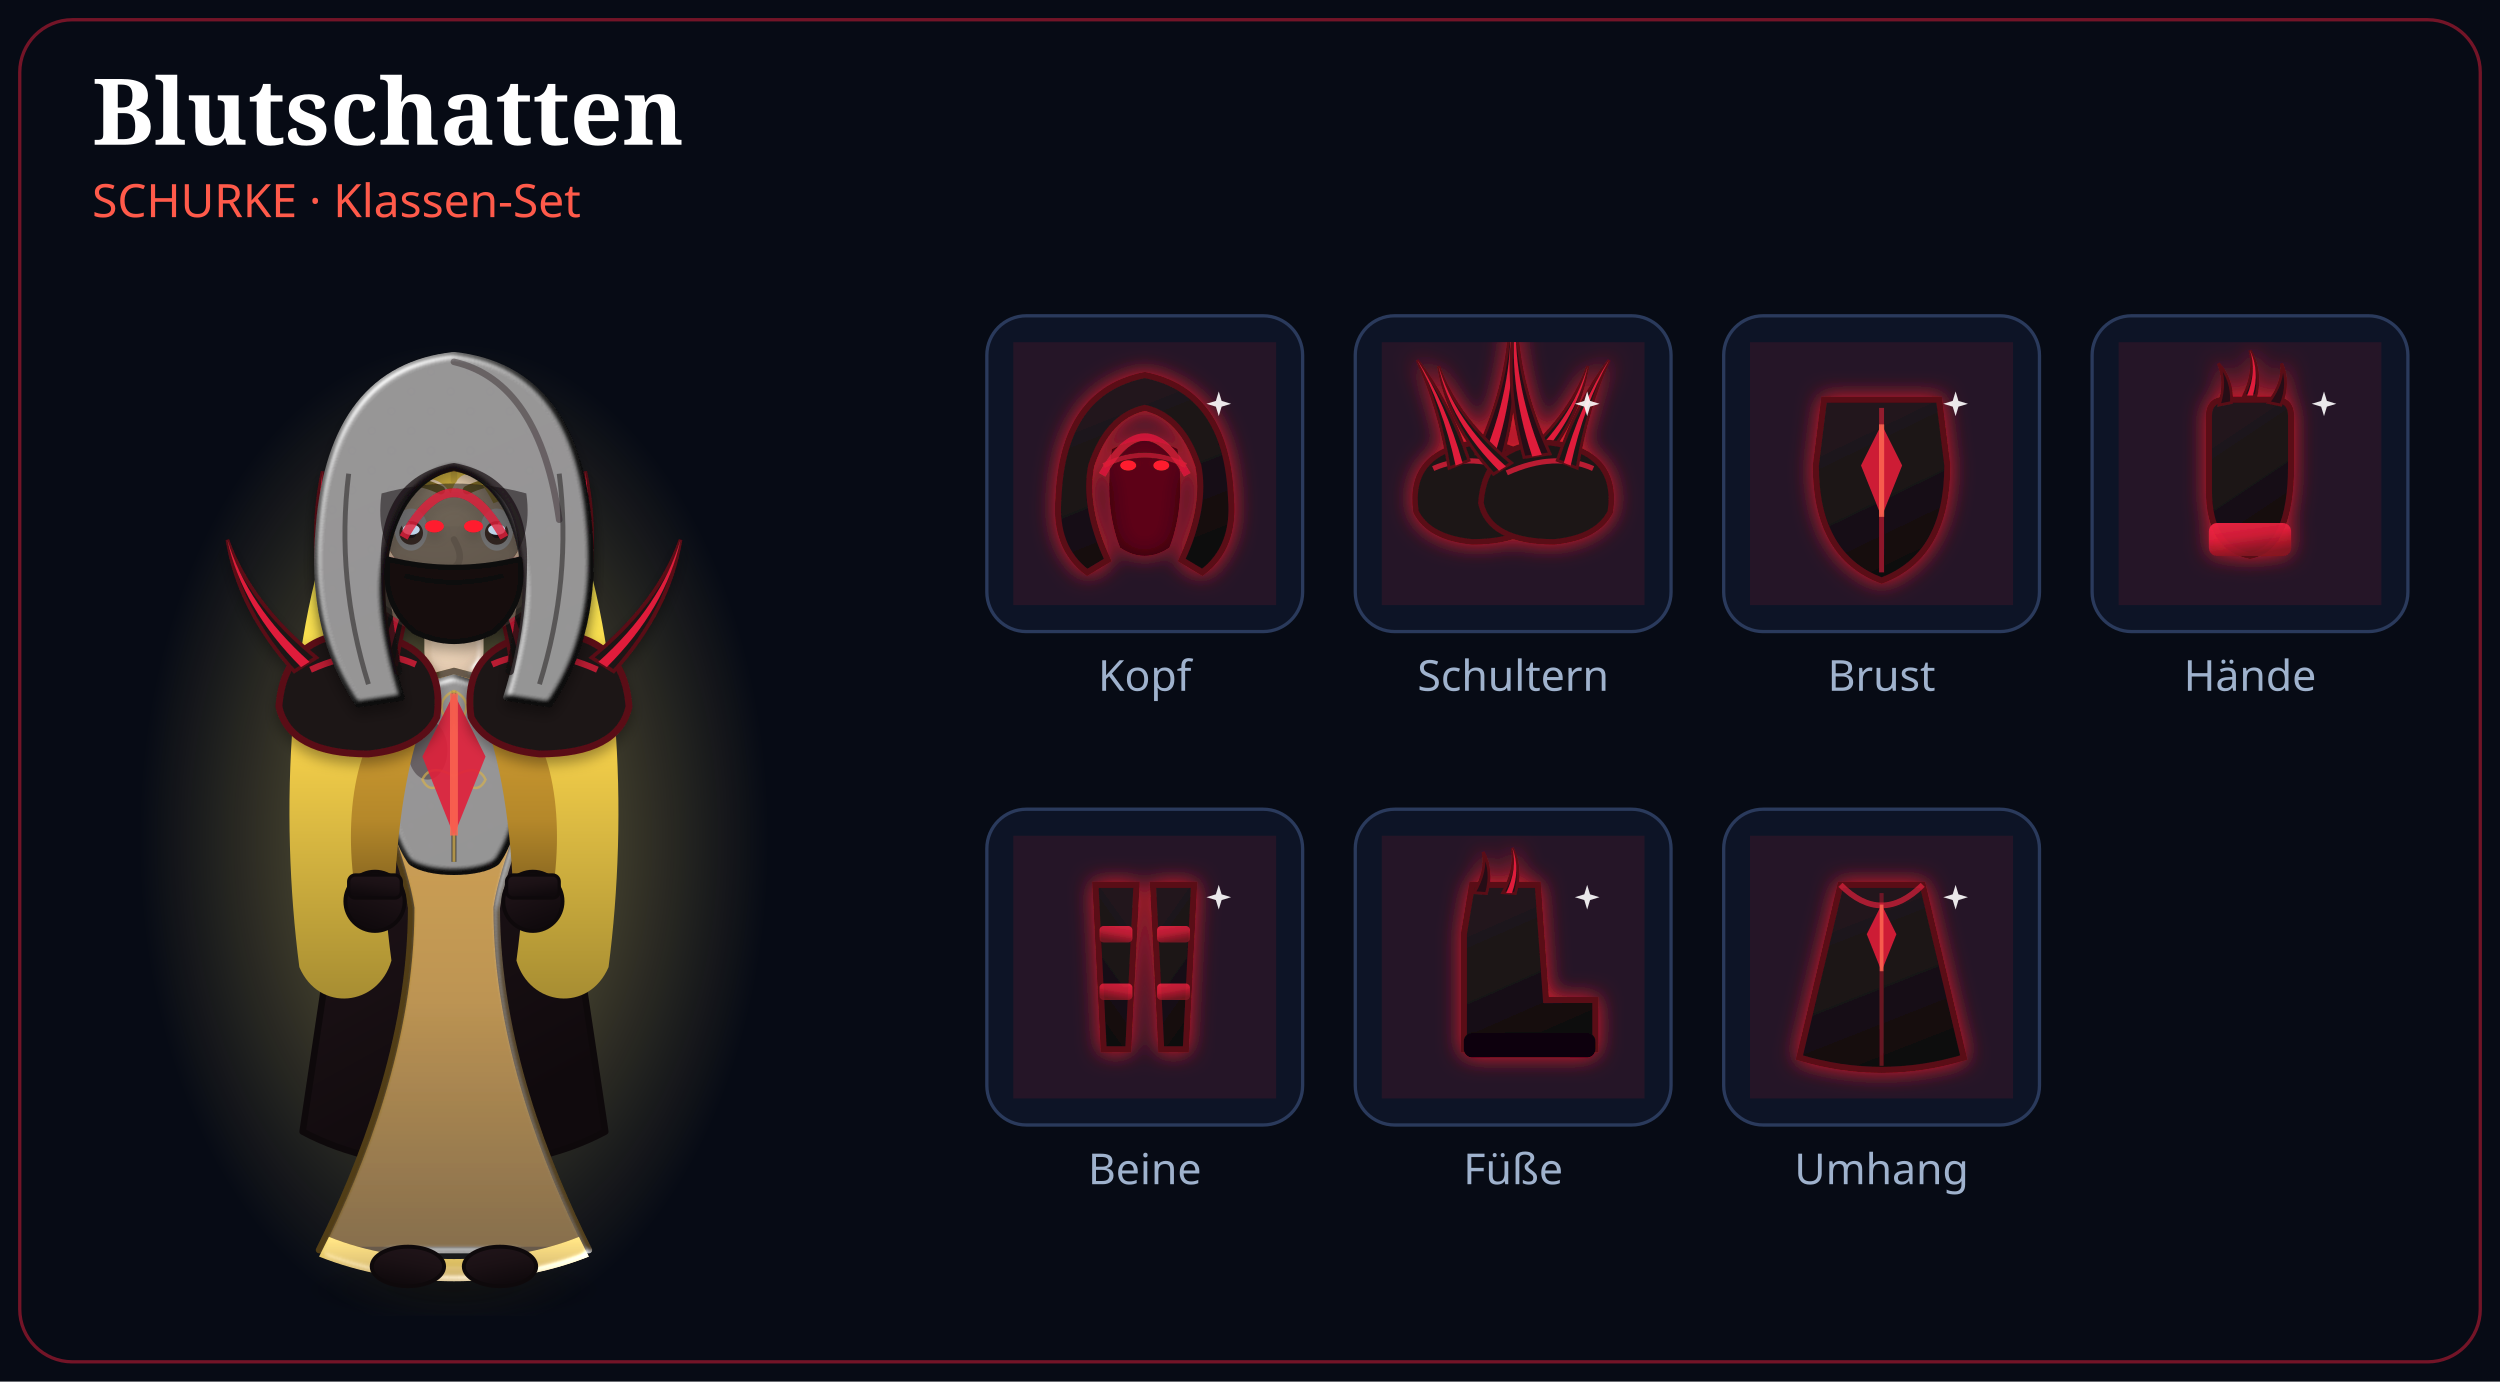
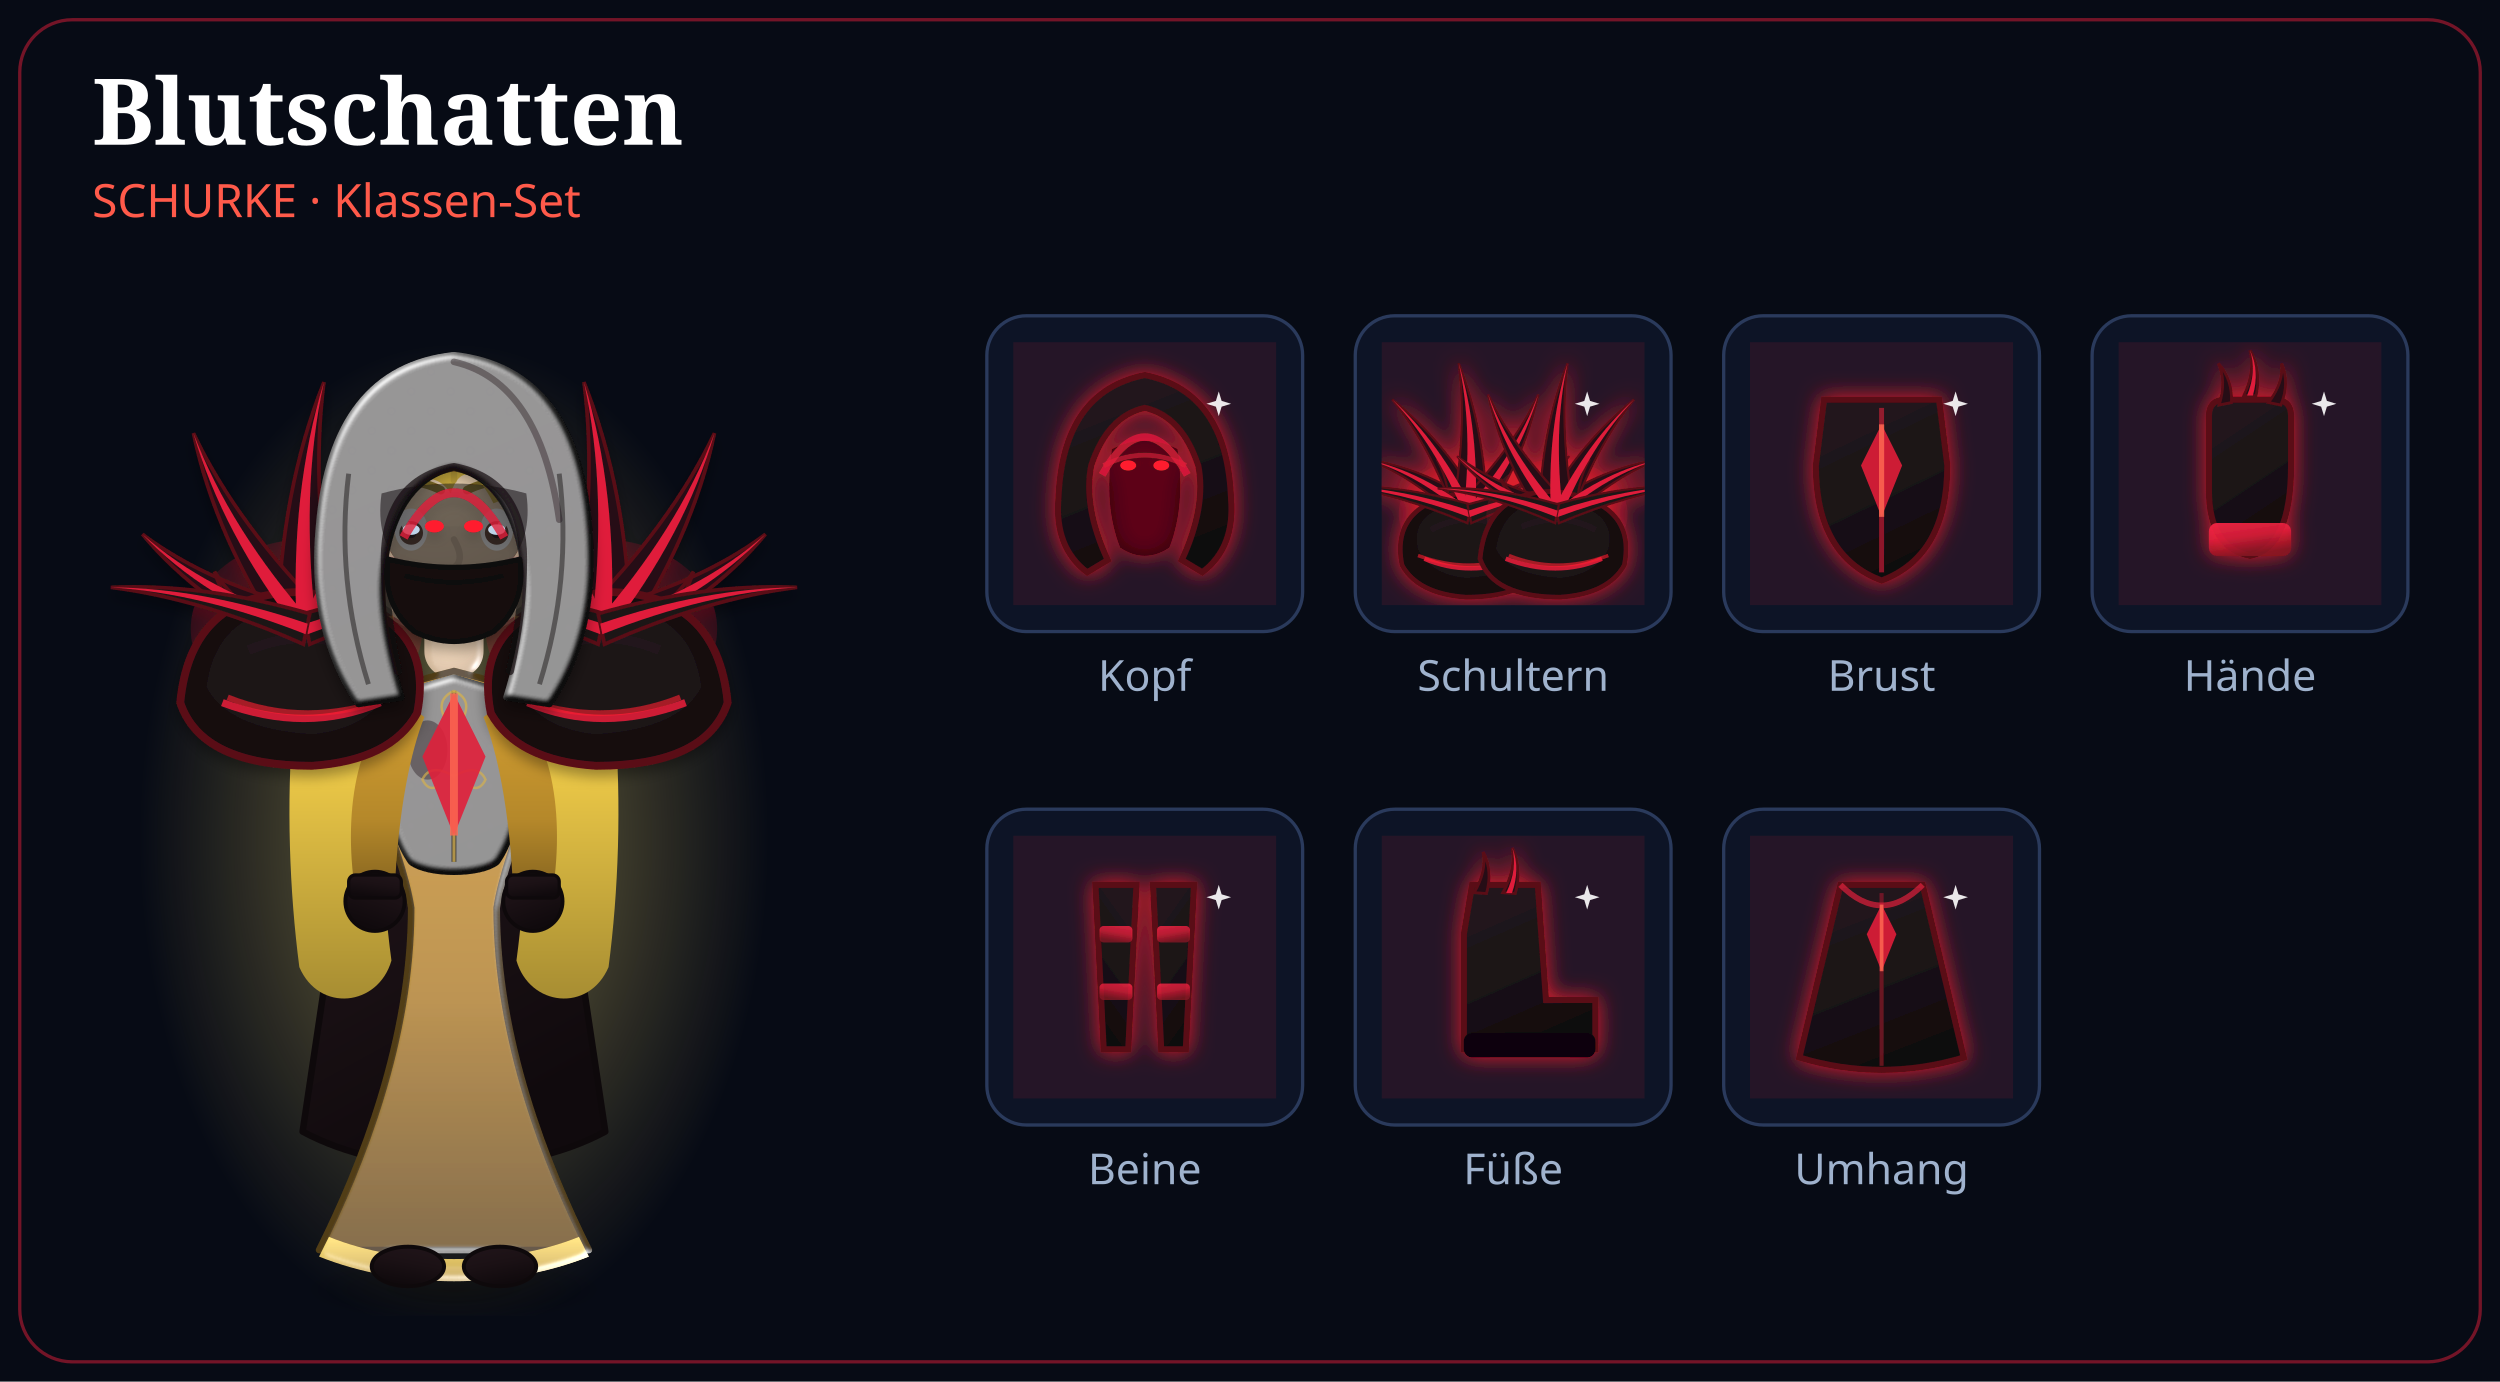
<svg xmlns="http://www.w3.org/2000/svg" width="760" height="420" viewBox="0 0 760 420">
  <rect width="760" height="420" fill="#070b15" />
  <rect x="6" y="6" width="748" height="408" rx="16" fill="none" stroke="#e01f3a" stroke-opacity="0.5" />
  <text x="28" y="44" fill="#fff" font-family="Cinzel,serif" font-weight="900" font-size="28">Blutschatten</text>
  <text x="28" y="66" fill="#ff5a4a" font-family="Quicksand,sans-serif" font-size="14">SCHURKE · Klassen-Set</text>
  <svg x="28" y="80" width="220" height="320" viewBox="0 0 200 320" preserveAspectRatio="xMidYMid meet">
    <defs>
      <radialGradient id="sk_1" cx="42%" cy="34%" r="78%">
        <stop offset="0" stop-color="#ffe4c1" />
        <stop offset="1" stop-color="#c7ad93" />
      </radialGradient>
      <linearGradient id="ha_1" x1="0" y1="0" x2="0" y2="1">
        <stop offset="0" stop-color="#fff557" />
        <stop offset="0.5" stop-color="#f5d04a" />
        <stop offset="1" stop-color="#a78d32" />
      </linearGradient>
      <linearGradient id="bd_1" x1="0" y1="0" x2="0" y2="1">
        <stop offset="0" stop-color="#7e4a22" />
        <stop offset="0.55" stop-color="#6b3f1d" />
        <stop offset="1" stop-color="#492b14" />
      </linearGradient>
      <linearGradient id="ou_1" x1="0" y1="0" x2="0" y2="1">
        <stop offset="0" stop-color="#d29e31" />
        <stop offset="0.55" stop-color="#b5882a" />
        <stop offset="1" stop-color="#775a1c" />
      </linearGradient>
      <linearGradient id="tr_1" x1="0" y1="0" x2="0" y2="1">
        <stop offset="0" stop-color="#ffe276" />
        <stop offset="1" stop-color="#c2a456" />
      </linearGradient>
      <radialGradient id="au_1" cx="50%" cy="50%" r="50%">
        <stop offset="0" stop-color="#fff680" stop-opacity="0.45" />
        <stop offset="1" stop-color="#f2cd6b" stop-opacity="0" />
      </radialGradient>
      <radialGradient id="gs_1" cx="50%" cy="50%" r="50%">
        <stop offset="0" stop-color="#000" stop-opacity="0.34" />
        <stop offset="0.7" stop-color="#000" stop-opacity="0.14" />
        <stop offset="1" stop-color="#000" stop-opacity="0" />
      </radialGradient>
    </defs>
    <defs>
      <linearGradient id="mg0_1" x1="0" y1="0" x2="0.35" y2="1">
        <stop offset="0" stop-color="#21151a" />
        <stop offset="0.5" stop-color="#1b1115" />
        <stop offset="1" stop-color="#100a0d" />
      </linearGradient>
      <filter id="mf0_1" x="-20%" y="-20%" width="140%" height="140%">
        <feGaussianBlur in="SourceAlpha" stdDeviation="1.1" result="b" />
        <feSpecularLighting in="b" surfaceScale="3" specularConstant="0.85" specularExponent="22" lighting-color="#ffffff" result="s">
          <feDistantLight azimuth="235" elevation="55" />
        </feSpecularLighting>
        <feComposite in="s" in2="SourceAlpha" operator="in" result="sc" />
        <feComposite in="SourceGraphic" in2="sc" operator="arithmetic" k1="0" k2="1" k3="1" k4="0" />
      </filter>
      <pattern id="mp0_1" patternUnits="userSpaceOnUse" width="12" height="12">
        <circle cx="3" cy="3" r="1.1" fill="#22151a" opacity="0.45" />
        <circle cx="3" cy="3" r="1.1" fill="none" stroke="#0f090c" stroke-width="0.5" opacity="0.5" />
        <circle cx="9" cy="9" r="1.1" fill="#22151a" opacity="0.45" />
        <circle cx="9" cy="9" r="1.1" fill="none" stroke="#0f090c" stroke-width="0.5" opacity="0.5" />
      </pattern>
      <filter id="mf1_1" x="-30%" y="-30%" width="160%" height="160%">
        <feDropShadow dx="0" dy="2.2" stdDeviation="2" flood-color="#000000" flood-opacity="0.34" />
      </filter>
      <filter id="mf2_1" x="-25%" y="-25%" width="150%" height="150%">
        <feGaussianBlur in="SourceAlpha" stdDeviation="1" result="b" />
        <feSpecularLighting in="b" surfaceScale="4" specularConstant="1.05" specularExponent="14" lighting-color="#cfe6ff" result="s">
          <feDistantLight azimuth="55" elevation="22" />
        </feSpecularLighting>
        <feComposite in="s" in2="SourceAlpha" operator="in" result="sc" />
        <feComposite in="SourceGraphic" in2="sc" operator="arithmetic" k1="0" k2="1" k3="0.85" k4="0" />
      </filter>
    </defs>
    <style>@keyframes hb_1{0%,100%{transform:translateY(0)}50%{transform:translateY(-1.3px)}}#hero_1{animation:hb_1 3.8s ease-in-out infinite}@media(prefers-reduced-motion:reduce){#hero_1{animation:none}}</style>
    <ellipse cx="100" cy="312" rx="46" ry="10" fill="url(#gs_1)" />
    <g id="hero_1">
      <ellipse cx="100" cy="175" rx="96" ry="150" fill="url(#au_1)" />
      <path d="M74 130 L126 130 L146 264 C120 278 80 278 54 264 Z" fill="url(#mg0_1)" stroke="#0e090b" stroke-width="2" stroke-linejoin="round" />
      <path d="M100 130 L100 268" stroke="#130c0f" stroke-width="2" opacity="0.5" />
      <path d="M132 66 C151 108 153 168 147 214 C141 228 123 226 119 212 C125 168 121 116 115 86 Z" fill="url(#ha_1)" />
      <g transform="translate(200,0) scale(-1,1)">
        <path d="M132 66 C151 108 153 168 147 214 C141 228 123 226 119 212 C125 168 121 116 115 86 Z" fill="url(#ha_1)" />
      </g>
      <g filter="url(#mf2_1)">
        <rect x="91" y="106" width="18" height="20" rx="8" fill="url(#sk_1)" />
        <path d="M100 124 L123 130 C131 152 116 176 113 196 C113 236 128 274 141 300 L59 300 C72 274 87 236 87 196 C84 176 69 152 77 130 Z" fill="url(#ou_1)" stroke="#513d13" stroke-width="2" stroke-linejoin="round" />
        <path d="M62 296 C84 305 116 305 138 296 L141 302 C116 312 84 312 59 302 Z" fill="url(#tr_1)" />
        <ellipse cx="100" cy="136" rx="24" ry="8" fill="#fff" opacity="0.12" />
        <ellipse cx="114" cy="306" rx="10" ry="5" fill="#5b4415" />
        <g transform="translate(200,0) scale(-1,1)">
          <ellipse cx="114" cy="306" rx="10" ry="5" fill="#5b4415" />
        </g>
      </g>
      <g filter="url(#mf0_1)">
        <path d="M100 126 L120 132 C124 150 120 172 113 182 C108 186 92 186 87 182 C80 172 76 150 80 132 Z" fill="url(#mg0_1)" stroke="#0e090b" stroke-width="2" stroke-linejoin="round" />
        <path d="M100 126 L120 132 C124 150 120 172 113 182 C108 186 92 186 87 182 C80 172 76 150 80 132 Z" fill="url(#mp0_1)" />
      </g>
      <path d="M100 130 L100 182" stroke="#0e090b" stroke-width="1.5" opacity="0.6" />
      <ellipse cx="92" cy="148" rx="6" ry="9" fill="#201419" opacity="0.4" />
      <path d="M100 130.0 L100 182.0" stroke="#d8b24a" stroke-width="0.90" opacity="0.72" fill="none" />
      <path d="M100 130.0 q 5.4 2.6 3.0 7.8 M100 130.0 q -5.4 2.6 -3.0 7.8" stroke="#d8b24a" stroke-width="0.75" fill="none" opacity="0.7" />
      <path d="M100 156 q 7.2 -4.2 9.6 1.0 q -1.8 3.6 -4.5 2.1" stroke="#d8b24a" stroke-width="0.75" fill="none" opacity="0.66" />
      <path d="M100 156 q -7.2 -4.2 -9.6 1.0 q 1.8 3.6 4.5 2.1" stroke="#d8b24a" stroke-width="0.75" fill="none" opacity="0.66" />
      <g transform="translate(100 150) scale(2.4)">
        <path d="M0 -8 L4 0 L0 10 L-4 0 Z" fill="#e01f3a" opacity="0.9" />
        <path d="M0 -8 L0 10" stroke="#ff6a52" stroke-width="1" opacity="0.8" />
      </g>
      <ellipse cx="114" cy="305" rx="11" ry="6" fill="url(#mg0_1)" stroke="#0e090b" stroke-width="1.2" />
      <g transform="translate(200,0) scale(-1,1)">
        <ellipse cx="114" cy="305" rx="11" ry="6" fill="url(#mg0_1)" stroke="#0e090b" stroke-width="1.2" />
      </g>
      <path d="M114 134 C129 138 134 166 130 191 C129 200 120 200 118 191 C117 166 113 148 109 138 Z" fill="url(#ou_1)" />
      <circle cx="124" cy="194" r="8.5" fill="url(#sk_1)" />
      <g transform="translate(200,0) scale(-1,1)">
        <path d="M114 134 C129 138 134 166 130 191 C129 200 120 200 118 191 C117 166 113 148 109 138 Z" fill="url(#ou_1)" />
        <circle cx="124" cy="194" r="8.5" fill="url(#sk_1)" />
      </g>
      <circle cx="124" cy="194" r="9" fill="url(#mg0_1)" stroke="#0e090b" stroke-width="1.2" />
      <rect x="116" y="186" width="16" height="7" rx="2" fill="url(#mg0_1)" stroke="#0e090b" stroke-width="1" />
      <g transform="translate(200,0) scale(-1,1)">
        <circle cx="124" cy="194" r="9" fill="url(#mg0_1)" stroke="#0e090b" stroke-width="1.2" />
        <rect x="116" y="186" width="16" height="7" rx="2" fill="url(#mg0_1)" stroke="#0e090b" stroke-width="1" />
      </g>
      <g filter="url(#mf1_1)">
-         <g transform="translate(126 130) scale(1.6)">
-           <path d="M-13 5 Q-15 -9 1 -11 Q16 -11 17 3 Q15 12 0 12 Q-10 11 -13 5 Z" fill="#1d1418" stroke="#5a0f18" stroke-width="1.3" />
-           <path d="M-9 -5 Q0 -9 11 -4" fill="none" stroke="#e01f3a" stroke-width="1.2" opacity="0.8" />
-           <path d="M-0.7 -6.9 Q-5.3 -20.5 -12.7 -30.1 Q-7.7 -19.5 -5.3 -5.1 Z" fill="#1d1418" stroke="#5a0f18" stroke-width="0.7" />
-           <path d="M7 -7.6 Q12 -25.8 8.7 -41.7 Q9.1 -26.2 1 -8.4 Z" fill="#251017" stroke="#5a0f18" stroke-width="0.7" />
-           <path d="M14.1 -3.7 Q24.6 -15.3 26.8 -28.7 Q22.5 -16.6 9.9 -6.3 Z" fill="#1d1418" stroke="#5a0f18" stroke-width="0.7" />
-           <path d="M5.1 -7.8 Q11.1 -25.9 8.7 -41.7 Q10 -26 2.9 -8.2 Z" fill="#e01f3a" />
-           <path d="M12.8 -4.5 Q24 -15.7 26.8 -28.7 Q23.1 -16.2 11.2 -5.5 Z" fill="#e01f3a" />
-           <path d="M-2.2 -6.3 Q-6.1 -20.2 -12.7 -30.1 Q-6.9 -19.8 -3.8 -5.7 Z" fill="#e01f3a" />
+         <g transform="translate(140 124) scale(1.6)">
+           <ellipse cx="3" cy="-8" rx="22" ry="17" fill="#ff1f2f" opacity="0.14" />
+           <path d="M4.8 -11.3 Q-11.7 -22.5 -28.8 -24.9 Q-13.5 -19.2 1.2 -4.7 Z" fill="#251017" stroke="#5a0f18" stroke-width="0.7" />
+           <path d="M6.7 -10.5 Q-5 -31.1 -21 -43.6 Q-8.8 -28.6 -0.7 -5.5 Z" fill="#251017" stroke="#5a0f18" stroke-width="0.7" />
+           <path d="M8.5 -8.4 Q7.9 -34.3 -0.3 -54.9 Q2.4 -33.9 -2.5 -7.6 Z" fill="#251017" stroke="#5a0f18" stroke-width="0.7" />
+           <path d="M7.1 -5.6 Q20.3 -25.3 24.5 -45.2 Q16.2 -27.7 -1.1 -10.4 Z" fill="#251017" stroke="#5a0f18" stroke-width="0.7" />
+           <path d="M5 -4.5 Q23.1 -12.7 34.2 -26 Q21.1 -16.2 1 -11.5 Z" fill="#251017" stroke="#5a0f18" stroke-width="0.7" />
+           <path d="M1.1 -6.7 Q-0.5 -17.7 -7.2 -25 Q-2.6 -17 -3.1 -5.3 Z" fill="#1d1418" stroke="#5a0f18" stroke-width="0.7" />
+           <path d="M9.6 -4.4 Q17.8 -10.3 20.5 -18.9 Q16.2 -11.8 6.4 -7.6 Z" fill="#1d1418" stroke="#5a0f18" stroke-width="0.7" />
+           <path d="M-18 8 Q-22 -12 4 -15 Q25 -15 27 6 Q23 18 2 18 Q-13 17 -18 8 Z" fill="#120c0f" stroke="#5a0f18" stroke-width="1.5" />
+           <path d="M-13 3 Q-16 -10 4 -12 Q20 -12 22 3 Q18 11 2 12 Q-9 11 -13 3 Z" fill="#1d1418" />
+           <path d="M-9 -3 Q2 -9 14 -4" fill="none" stroke="#261a1f" stroke-width="1.8" opacity="0.75" />
+           <path d="M-11 6 Q3 12 19 6" fill="none" stroke="#e01f3a" stroke-width="1.4" opacity="0.9" />
+           <path d="M3.6 -9.1 Q-12.3 -21.4 -28.8 -24.9 Q-12.9 -20.3 2.4 -6.9 Z" fill="#e01f3a" />
+           <path d="M4.3 -8.9 Q-6.3 -30.3 -21 -43.6 Q-7.5 -29.4 1.7 -7.1 Z" fill="#e01f3a" />
+           <path d="M4.9 -8.1 Q6.1 -34.1 -0.3 -54.9 Q4.3 -34 1.1 -7.9 Z" fill="#e01f3a" />
+           <path d="M4.4 -7.2 Q19 -26.1 24.5 -45.2 Q17.6 -26.9 1.6 -8.8 Z" fill="#e01f3a" />
+           <path d="M3.7 -6.8 Q22.5 -13.8 34.2 -26 Q21.8 -15 2.3 -9.2 Z" fill="#e01f3a" />
+           <path d="M3.6 -10.9 Q-18.7 -17.2 -38.1 -16.7 Q-19.3 -14.3 2.4 -5.1 Z" fill="#1d1418" stroke="#5a0f18" stroke-width="0.7" />
+           <path d="M3.2 -9 Q-18.9 -16.2 -38.1 -16.7 Q-19.1 -15.2 2.8 -7 Z" fill="#e01f3a" />
+           <path d="M3.6 -5.1 Q23.1 -13.8 40.2 -15.9 Q22.5 -16.7 2.4 -10.9 Z" fill="#1d1418" stroke="#5a0f18" stroke-width="0.7" />
+           <path d="M3.2 -7 Q22.9 -14.8 40.2 -15.9 Q22.7 -15.8 2.8 -9 Z" fill="#e01f3a" />
+           <path d="M-13 5 Q3 11 18 5" fill="none" stroke="#ff1f2f" stroke-width="1.1" opacity="0.6" />
        </g>
        <g transform="translate(200,0) scale(-1,1)">
-           <g transform="translate(126 130) scale(1.6)">
-             <path d="M-13 5 Q-15 -9 1 -11 Q16 -11 17 3 Q15 12 0 12 Q-10 11 -13 5 Z" fill="#1d1418" stroke="#5a0f18" stroke-width="1.3" />
-             <path d="M-9 -5 Q0 -9 11 -4" fill="none" stroke="#e01f3a" stroke-width="1.2" opacity="0.8" />
-             <path d="M-0.7 -6.9 Q-5.3 -20.5 -12.7 -30.1 Q-7.7 -19.5 -5.3 -5.1 Z" fill="#1d1418" stroke="#5a0f18" stroke-width="0.7" />
-             <path d="M7 -7.6 Q12 -25.8 8.7 -41.7 Q9.1 -26.2 1 -8.4 Z" fill="#251017" stroke="#5a0f18" stroke-width="0.7" />
-             <path d="M14.1 -3.7 Q24.6 -15.3 26.8 -28.7 Q22.5 -16.6 9.9 -6.3 Z" fill="#1d1418" stroke="#5a0f18" stroke-width="0.7" />
-             <path d="M5.1 -7.8 Q11.1 -25.9 8.7 -41.7 Q10 -26 2.9 -8.2 Z" fill="#e01f3a" />
-             <path d="M12.8 -4.5 Q24 -15.7 26.8 -28.7 Q23.1 -16.2 11.2 -5.5 Z" fill="#e01f3a" />
-             <path d="M-2.2 -6.3 Q-6.1 -20.2 -12.7 -30.1 Q-6.9 -19.8 -3.8 -5.7 Z" fill="#e01f3a" />
+           <g transform="translate(140 124) scale(1.6)">
+             <ellipse cx="3" cy="-8" rx="22" ry="17" fill="#ff1f2f" opacity="0.14" />
+             <path d="M4.8 -11.3 Q-11.7 -22.5 -28.8 -24.9 Q-13.5 -19.2 1.2 -4.7 Z" fill="#251017" stroke="#5a0f18" stroke-width="0.7" />
+             <path d="M6.7 -10.5 Q-5 -31.1 -21 -43.6 Q-8.8 -28.6 -0.7 -5.5 Z" fill="#251017" stroke="#5a0f18" stroke-width="0.7" />
+             <path d="M8.5 -8.4 Q7.9 -34.3 -0.3 -54.9 Q2.4 -33.9 -2.5 -7.6 Z" fill="#251017" stroke="#5a0f18" stroke-width="0.7" />
+             <path d="M7.1 -5.6 Q20.3 -25.3 24.5 -45.2 Q16.2 -27.7 -1.1 -10.4 Z" fill="#251017" stroke="#5a0f18" stroke-width="0.7" />
+             <path d="M5 -4.5 Q23.1 -12.7 34.2 -26 Q21.1 -16.2 1 -11.5 Z" fill="#251017" stroke="#5a0f18" stroke-width="0.7" />
+             <path d="M1.1 -6.7 Q-0.5 -17.7 -7.2 -25 Q-2.6 -17 -3.1 -5.3 Z" fill="#1d1418" stroke="#5a0f18" stroke-width="0.7" />
+             <path d="M9.6 -4.4 Q17.8 -10.3 20.5 -18.9 Q16.2 -11.8 6.4 -7.6 Z" fill="#1d1418" stroke="#5a0f18" stroke-width="0.7" />
+             <path d="M-18 8 Q-22 -12 4 -15 Q25 -15 27 6 Q23 18 2 18 Q-13 17 -18 8 Z" fill="#120c0f" stroke="#5a0f18" stroke-width="1.5" />
+             <path d="M-13 3 Q-16 -10 4 -12 Q20 -12 22 3 Q18 11 2 12 Q-9 11 -13 3 Z" fill="#1d1418" />
+             <path d="M-9 -3 Q2 -9 14 -4" fill="none" stroke="#261a1f" stroke-width="1.8" opacity="0.75" />
+             <path d="M-11 6 Q3 12 19 6" fill="none" stroke="#e01f3a" stroke-width="1.4" opacity="0.9" />
+             <path d="M3.6 -9.1 Q-12.3 -21.4 -28.8 -24.9 Q-12.9 -20.3 2.4 -6.9 Z" fill="#e01f3a" />
+             <path d="M4.3 -8.9 Q-6.3 -30.3 -21 -43.6 Q-7.5 -29.4 1.7 -7.1 Z" fill="#e01f3a" />
+             <path d="M4.9 -8.1 Q6.1 -34.1 -0.3 -54.9 Q4.3 -34 1.1 -7.9 Z" fill="#e01f3a" />
+             <path d="M4.4 -7.2 Q19 -26.1 24.5 -45.2 Q17.6 -26.9 1.6 -8.8 Z" fill="#e01f3a" />
+             <path d="M3.7 -6.8 Q22.5 -13.8 34.2 -26 Q21.8 -15 2.3 -9.2 Z" fill="#e01f3a" />
+             <path d="M3.6 -10.9 Q-18.7 -17.2 -38.1 -16.7 Q-19.3 -14.3 2.4 -5.1 Z" fill="#1d1418" stroke="#5a0f18" stroke-width="0.7" />
+             <path d="M3.2 -9 Q-18.9 -16.2 -38.1 -16.7 Q-19.1 -15.2 2.8 -7 Z" fill="#e01f3a" />
+             <path d="M3.6 -5.1 Q23.1 -13.8 40.2 -15.9 Q22.5 -16.7 2.4 -10.9 Z" fill="#1d1418" stroke="#5a0f18" stroke-width="0.7" />
+             <path d="M3.2 -7 Q22.9 -14.8 40.2 -15.9 Q22.7 -15.8 2.8 -9 Z" fill="#e01f3a" />
+             <path d="M-13 5 Q3 11 18 5" fill="none" stroke="#ff1f2f" stroke-width="1.1" opacity="0.6" />
          </g>
        </g>
      </g>
      <circle cx="100" cy="78" r="34" fill="url(#sk_1)" stroke="#867462" stroke-width="1.4" />
      <path d="M66 80 A34 34 0 0 0 134 80" fill="#c7ad93" opacity="0.18" />
      <ellipse cx="113" cy="81" rx="5" ry="6.4" fill="#fdfdff" />
      <circle cx="113" cy="82" r="3.6" fill="#5b3a2e" />
      <circle cx="113" cy="82" r="1.6" fill="#1c1118" />
      <circle cx="114.6" cy="79.6" r="1.3" fill="#fff" />
      <g transform="translate(200,0) scale(-1,1)">
        <ellipse cx="113" cy="81" rx="5" ry="6.4" fill="#fdfdff" />
        <circle cx="113" cy="82" r="3.6" fill="#5b3a2e" />
        <circle cx="113" cy="82" r="1.6" fill="#1c1118" />
        <circle cx="114.6" cy="79.6" r="1.3" fill="#fff" />
      </g>
      <path d="M104 69 Q114 64 123 69" stroke="#8e792b" stroke-width="2.6" fill="none" stroke-linecap="round" />
      <g transform="translate(200,0) scale(-1,1)">
        <path d="M104 69 Q114 64 123 69" stroke="#8e792b" stroke-width="2.6" fill="none" stroke-linecap="round" />
      </g>
      <ellipse cx="120" cy="93" rx="6.5" ry="4" fill="#ff8da1" opacity="0.22" />
      <g transform="translate(200,0) scale(-1,1)">
        <ellipse cx="120" cy="93" rx="6.5" ry="4" fill="#ff8da1" opacity="0.22" />
      </g>
      <path d="M100 84 Q104 91 99 93" stroke="#c7ad93" stroke-width="2" fill="none" stroke-linecap="round" />
      <path d="M89 99 Q100 108 111 99" stroke="#b5566f" stroke-width="2.6" fill="none" stroke-linecap="round" />
      <path d="M64 80 C58 46 82 34 100 34 C118 34 142 46 136 80 C129 71 122 69 112 73 C107 63 102 61 99 70 C94 62 85 66 81 72 C75 68 70 72 64 80 Z" fill="url(#ha_1)" />
      <path d="M82 47 C92 41 108 41 118 47" stroke="#fff557" stroke-width="3" fill="none" opacity="0.45" stroke-linecap="round" />
      <path d="M100 36 L100 66" stroke="#a78d32" stroke-width="2" opacity="0.4" stroke-linecap="round" />
      <g filter="url(#mf1_1)">
        <g filter="url(#mf0_1)">
          <path d="M100 28 Q137 32 141 80 Q144 112 129 134 L116 132 Q124 106 121 90 Q117 66 100 62 Q83 66 79 90 Q76 106 84 132 L71 134 Q56 112 59 80 Q63 32 100 28 Z" fill="url(#mg0_1)" stroke="#0e090b" stroke-width="2" stroke-linejoin="round" />
          <path d="M100 28 Q137 32 141 80 Q144 112 129 134 L116 132 Q124 106 121 90 Q117 66 100 62 Q83 66 79 90 Q76 106 84 132 L71 134 Q56 112 59 80 Q63 32 100 28 Z" fill="url(#mp0_1)" />
        </g>
        <path d="M100 62 Q121 66 121 90 Q121 106 117 124 M100 62 Q79 66 79 90 Q79 106 83 124" fill="none" stroke="#150d10" stroke-width="2.5" opacity="0.7" stroke-linecap="round" />
        <path d="M100 30 Q126 36 132 78" fill="none" stroke="#201419" stroke-width="2" opacity="0.4" stroke-linecap="round" />
        <path d="M132 64 Q136 96 126 128" fill="none" stroke="#0e090b" stroke-width="1.5" opacity="0.45" />
        <g transform="translate(200,0) scale(-1,1)">
          <path d="M132 64 Q136 96 126 128" fill="none" stroke="#0e090b" stroke-width="1.5" opacity="0.45" />
        </g>
        <path d="M78 70 Q100 64 122 70 Q124 84 116 92 L84 92 Q76 84 78 70 Z" fill="#120b0f" opacity="0.52" />
        <ellipse cx="87" cy="81" rx="2.6" ry="1.6" fill="#cfe8ff" opacity="0.9" />
        <ellipse cx="113" cy="81" rx="2.6" ry="1.6" fill="#cfe8ff" opacity="0.9" />
        <path d="M80 90 Q100 95 120 90 Q122 104 112 112 Q100 118 88 112 Q78 104 80 90 Z" fill="#150d10" stroke="#0e090b" stroke-width="1.6" stroke-linejoin="round" />
        <path d="M85 95 Q100 99 115 95" fill="none" stroke="#0c0809" stroke-width="1.5" opacity="0.7" />
        <g transform="translate(100 80) scale(1.7)">
          <path d="M-9 2 Q0 -14 9 2" fill="none" stroke="#e01f3a" stroke-width="1.6" opacity="0.8" />
          <ellipse cx="-3.5" cy="0" rx="1.7" ry="1.1" fill="#ff1f2f" />
          <ellipse cx="3.5" cy="0" rx="1.7" ry="1.1" fill="#ff1f2f" />
        </g>
      </g>
    </g>
  </svg>
  <rect x="300" y="96" width="96" height="96" rx="12" fill="#0d1426" stroke="#2a3a5c" />
  <svg x="308" y="104" width="80" height="80" viewBox="0 0 64 64" preserveAspectRatio="xMidYMid meet">
    <defs>
      <filter id="sg_s7" x="-60%" y="-60%" width="220%" height="220%">
        <feDropShadow dx="0" dy="0" stdDeviation="2.6" flood-color="#ff1f2f" flood-opacity="0.85" />
      </filter>
      <linearGradient id="pl_s7" x1="0" y1="0" x2="0.35" y2="1">
        <stop offset="0" stop-color="#23181d" />
        <stop offset="0.5" stop-color="#1d1418" />
        <stop offset="1" stop-color="#110c0e" />
      </linearGradient>
      <linearGradient id="ac_s7" x1="0" y1="0" x2="0.35" y2="1">
        <stop offset="0" stop-color="#ff2647" />
        <stop offset="0.5" stop-color="#e01f3a" />
        <stop offset="1" stop-color="#861323" />
      </linearGradient>
    </defs>
    <rect x="0" y="0" width="64" height="64" fill="#ff1f2f" opacity="0.10" />
    <g filter="url(#sg_s7)">
      <path d="M32 8 Q52 12 53 38 Q54 50 46 56 L41 53 Q47 40 45 30 Q41 18 32 16 Q23 18 19 30 Q17 40 23 53 L18 56 Q10 50 11 38 Q12 12 32 8 Z" fill="url(#pl_s7)" stroke="#5a0f18" stroke-width="1.5" />
      <path d="M24 26 Q32 22 40 26 Q42 40 38 50 Q32 54 26 50 Q22 40 24 26 Z" fill="#0b0608" opacity="0.85" />
      <g transform="translate(32 30) scale(1.15)">
        <path d="M-9 2 Q0 -14 9 2" fill="none" stroke="#e01f3a" stroke-width="1.6" opacity="0.8" />
        <ellipse cx="-3.5" cy="0" rx="1.7" ry="1.1" fill="#ff1f2f" />
        <ellipse cx="3.5" cy="0" rx="1.7" ry="1.1" fill="#ff1f2f" />
      </g>
      <path d="M22 30 Q32 25 42 30" fill="none" stroke="#e01f3a" stroke-width="1.2" opacity="0.7" />
    </g>
    <g opacity="0.9">
      <path d="M50.0 12.0 L50.7 14.3 L53.0 15.0 L50.7 15.7 L50.0 18.0 L49.3 15.7 L47.0 15.0 L49.3 14.3 Z" fill="#fff" />
      <animate attributeName="opacity" values="0.2;1;0.2" dur="2s" repeatCount="indefinite" />
    </g>
  </svg>
  <text x="348" y="210" fill="#9fb2cd" font-family="Quicksand,sans-serif" font-size="13" text-anchor="middle">Kopf</text>
  <rect x="412" y="96" width="96" height="96" rx="12" fill="#0d1426" stroke="#2a3a5c" />
  <svg x="420" y="104" width="80" height="80" viewBox="0 0 64 64" preserveAspectRatio="xMidYMid meet">
    <defs>
      <filter id="sg_s8" x="-60%" y="-60%" width="220%" height="220%">
        <feDropShadow dx="0" dy="0" stdDeviation="2.6" flood-color="#ff1f2f" flood-opacity="0.85" />
      </filter>
      <linearGradient id="pl_s8" x1="0" y1="0" x2="0.35" y2="1">
        <stop offset="0" stop-color="#23181d" />
        <stop offset="0.5" stop-color="#1d1418" />
        <stop offset="1" stop-color="#110c0e" />
      </linearGradient>
      <linearGradient id="ac_s8" x1="0" y1="0" x2="0.35" y2="1">
        <stop offset="0" stop-color="#ff2647" />
        <stop offset="0.5" stop-color="#e01f3a" />
        <stop offset="1" stop-color="#861323" />
      </linearGradient>
    </defs>
    <rect x="0" y="0" width="64" height="64" fill="#ff1f2f" opacity="0.10" />
    <g filter="url(#sg_s8)">
-       <g transform="translate(22 36) scale(1.05)">
-         <path d="M-13 5 Q-15 -9 1 -11 Q16 -11 17 3 Q15 12 0 12 Q-10 11 -13 5 Z" fill="#1d1418" stroke="#5a0f18" stroke-width="1.3" />
-         <path d="M-9 -5 Q0 -9 11 -4" fill="none" stroke="#e01f3a" stroke-width="1.2" opacity="0.8" />
-         <path d="M-0.7 -6.9 Q-5.3 -20.5 -12.7 -30.1 Q-7.7 -19.5 -5.3 -5.1 Z" fill="#1d1418" stroke="#5a0f18" stroke-width="0.7" />
-         <path d="M7 -7.6 Q12 -25.8 8.7 -41.7 Q9.1 -26.2 1 -8.4 Z" fill="#251017" stroke="#5a0f18" stroke-width="0.7" />
-         <path d="M14.1 -3.7 Q24.6 -15.3 26.8 -28.7 Q22.5 -16.6 9.9 -6.3 Z" fill="#1d1418" stroke="#5a0f18" stroke-width="0.7" />
-         <path d="M5.1 -7.8 Q11.1 -25.9 8.7 -41.7 Q10 -26 2.9 -8.2 Z" fill="#e01f3a" />
-         <path d="M12.8 -4.5 Q24 -15.7 26.8 -28.7 Q23.1 -16.2 11.2 -5.5 Z" fill="#e01f3a" />
-         <path d="M-2.2 -6.3 Q-6.1 -20.2 -12.7 -30.1 Q-6.9 -19.8 -3.8 -5.7 Z" fill="#e01f3a" />
+       <g transform="translate(19 48) scale(0.78)">
+         <ellipse cx="3" cy="-8" rx="22" ry="17" fill="#ff1f2f" opacity="0.14" />
+         <path d="M4.8 -11.3 Q-11.7 -22.5 -28.8 -24.9 Q-13.5 -19.2 1.2 -4.7 Z" fill="#251017" stroke="#5a0f18" stroke-width="0.7" />
+         <path d="M6.7 -10.5 Q-5 -31.1 -21 -43.6 Q-8.8 -28.6 -0.7 -5.5 Z" fill="#251017" stroke="#5a0f18" stroke-width="0.7" />
+         <path d="M8.5 -8.4 Q7.9 -34.3 -0.3 -54.9 Q2.4 -33.9 -2.5 -7.6 Z" fill="#251017" stroke="#5a0f18" stroke-width="0.7" />
+         <path d="M7.1 -5.6 Q20.3 -25.3 24.5 -45.2 Q16.2 -27.7 -1.1 -10.4 Z" fill="#251017" stroke="#5a0f18" stroke-width="0.7" />
+         <path d="M5 -4.5 Q23.1 -12.7 34.2 -26 Q21.1 -16.2 1 -11.5 Z" fill="#251017" stroke="#5a0f18" stroke-width="0.7" />
+         <path d="M1.1 -6.7 Q-0.5 -17.7 -7.2 -25 Q-2.6 -17 -3.1 -5.3 Z" fill="#1d1418" stroke="#5a0f18" stroke-width="0.7" />
+         <path d="M9.6 -4.4 Q17.8 -10.3 20.5 -18.9 Q16.2 -11.8 6.4 -7.6 Z" fill="#1d1418" stroke="#5a0f18" stroke-width="0.7" />
+         <path d="M-18 8 Q-22 -12 4 -15 Q25 -15 27 6 Q23 18 2 18 Q-13 17 -18 8 Z" fill="#120c0f" stroke="#5a0f18" stroke-width="1.5" />
+         <path d="M-13 3 Q-16 -10 4 -12 Q20 -12 22 3 Q18 11 2 12 Q-9 11 -13 3 Z" fill="#1d1418" />
+         <path d="M-9 -3 Q2 -9 14 -4" fill="none" stroke="#261a1f" stroke-width="1.8" opacity="0.75" />
+         <path d="M-11 6 Q3 12 19 6" fill="none" stroke="#e01f3a" stroke-width="1.4" opacity="0.9" />
+         <path d="M3.6 -9.1 Q-12.3 -21.4 -28.8 -24.9 Q-12.9 -20.3 2.4 -6.9 Z" fill="#e01f3a" />
+         <path d="M4.3 -8.9 Q-6.3 -30.3 -21 -43.6 Q-7.5 -29.4 1.7 -7.1 Z" fill="#e01f3a" />
+         <path d="M4.9 -8.1 Q6.1 -34.1 -0.3 -54.9 Q4.3 -34 1.1 -7.9 Z" fill="#e01f3a" />
+         <path d="M4.4 -7.2 Q19 -26.1 24.5 -45.2 Q17.6 -26.9 1.6 -8.8 Z" fill="#e01f3a" />
+         <path d="M3.7 -6.8 Q22.5 -13.8 34.2 -26 Q21.8 -15 2.3 -9.2 Z" fill="#e01f3a" />
+         <path d="M3.6 -10.9 Q-18.7 -17.2 -38.1 -16.7 Q-19.3 -14.3 2.4 -5.1 Z" fill="#1d1418" stroke="#5a0f18" stroke-width="0.7" />
+         <path d="M3.2 -9 Q-18.9 -16.2 -38.1 -16.7 Q-19.1 -15.2 2.8 -7 Z" fill="#e01f3a" />
+         <path d="M3.6 -5.1 Q23.1 -13.8 40.2 -15.9 Q22.5 -16.7 2.4 -10.9 Z" fill="#1d1418" stroke="#5a0f18" stroke-width="0.7" />
+         <path d="M3.2 -7 Q22.9 -14.8 40.2 -15.9 Q22.7 -15.8 2.8 -9 Z" fill="#e01f3a" />
+         <path d="M-13 5 Q3 11 18 5" fill="none" stroke="#ff1f2f" stroke-width="1.1" opacity="0.6" />
      </g>
      <g transform="translate(64,0) scale(-1,1)">
-         <g transform="translate(22 36) scale(1.05)">
-           <path d="M-13 5 Q-15 -9 1 -11 Q16 -11 17 3 Q15 12 0 12 Q-10 11 -13 5 Z" fill="#1d1418" stroke="#5a0f18" stroke-width="1.3" />
-           <path d="M-9 -5 Q0 -9 11 -4" fill="none" stroke="#e01f3a" stroke-width="1.2" opacity="0.8" />
-           <path d="M-0.7 -6.9 Q-5.3 -20.5 -12.7 -30.1 Q-7.7 -19.5 -5.3 -5.1 Z" fill="#1d1418" stroke="#5a0f18" stroke-width="0.7" />
-           <path d="M7 -7.6 Q12 -25.8 8.7 -41.7 Q9.1 -26.2 1 -8.4 Z" fill="#251017" stroke="#5a0f18" stroke-width="0.7" />
-           <path d="M14.1 -3.7 Q24.6 -15.3 26.8 -28.7 Q22.5 -16.6 9.9 -6.3 Z" fill="#1d1418" stroke="#5a0f18" stroke-width="0.7" />
-           <path d="M5.1 -7.8 Q11.1 -25.9 8.7 -41.7 Q10 -26 2.9 -8.2 Z" fill="#e01f3a" />
-           <path d="M12.8 -4.5 Q24 -15.7 26.8 -28.7 Q23.1 -16.2 11.2 -5.5 Z" fill="#e01f3a" />
-           <path d="M-2.2 -6.3 Q-6.1 -20.2 -12.7 -30.1 Q-6.9 -19.8 -3.8 -5.7 Z" fill="#e01f3a" />
+         <g transform="translate(19 48) scale(0.78)">
+           <ellipse cx="3" cy="-8" rx="22" ry="17" fill="#ff1f2f" opacity="0.14" />
+           <path d="M4.8 -11.3 Q-11.7 -22.5 -28.8 -24.9 Q-13.5 -19.2 1.2 -4.7 Z" fill="#251017" stroke="#5a0f18" stroke-width="0.7" />
+           <path d="M6.7 -10.5 Q-5 -31.1 -21 -43.6 Q-8.8 -28.6 -0.7 -5.5 Z" fill="#251017" stroke="#5a0f18" stroke-width="0.7" />
+           <path d="M8.5 -8.4 Q7.9 -34.3 -0.3 -54.9 Q2.4 -33.9 -2.5 -7.6 Z" fill="#251017" stroke="#5a0f18" stroke-width="0.7" />
+           <path d="M7.1 -5.6 Q20.3 -25.3 24.5 -45.2 Q16.2 -27.7 -1.1 -10.4 Z" fill="#251017" stroke="#5a0f18" stroke-width="0.7" />
+           <path d="M5 -4.5 Q23.1 -12.7 34.2 -26 Q21.1 -16.2 1 -11.5 Z" fill="#251017" stroke="#5a0f18" stroke-width="0.7" />
+           <path d="M1.1 -6.7 Q-0.5 -17.7 -7.2 -25 Q-2.6 -17 -3.1 -5.3 Z" fill="#1d1418" stroke="#5a0f18" stroke-width="0.7" />
+           <path d="M9.6 -4.4 Q17.8 -10.3 20.5 -18.9 Q16.2 -11.8 6.4 -7.6 Z" fill="#1d1418" stroke="#5a0f18" stroke-width="0.7" />
+           <path d="M-18 8 Q-22 -12 4 -15 Q25 -15 27 6 Q23 18 2 18 Q-13 17 -18 8 Z" fill="#120c0f" stroke="#5a0f18" stroke-width="1.5" />
+           <path d="M-13 3 Q-16 -10 4 -12 Q20 -12 22 3 Q18 11 2 12 Q-9 11 -13 3 Z" fill="#1d1418" />
+           <path d="M-9 -3 Q2 -9 14 -4" fill="none" stroke="#261a1f" stroke-width="1.8" opacity="0.75" />
+           <path d="M-11 6 Q3 12 19 6" fill="none" stroke="#e01f3a" stroke-width="1.4" opacity="0.9" />
+           <path d="M3.6 -9.1 Q-12.3 -21.4 -28.8 -24.9 Q-12.9 -20.3 2.4 -6.9 Z" fill="#e01f3a" />
+           <path d="M4.3 -8.9 Q-6.3 -30.3 -21 -43.6 Q-7.5 -29.4 1.7 -7.1 Z" fill="#e01f3a" />
+           <path d="M4.9 -8.1 Q6.1 -34.1 -0.3 -54.9 Q4.3 -34 1.1 -7.9 Z" fill="#e01f3a" />
+           <path d="M4.4 -7.2 Q19 -26.1 24.5 -45.2 Q17.6 -26.9 1.6 -8.8 Z" fill="#e01f3a" />
+           <path d="M3.7 -6.8 Q22.5 -13.8 34.2 -26 Q21.8 -15 2.3 -9.2 Z" fill="#e01f3a" />
+           <path d="M3.6 -10.9 Q-18.7 -17.2 -38.1 -16.7 Q-19.3 -14.3 2.4 -5.1 Z" fill="#1d1418" stroke="#5a0f18" stroke-width="0.7" />
+           <path d="M3.2 -9 Q-18.9 -16.2 -38.1 -16.7 Q-19.1 -15.2 2.8 -7 Z" fill="#e01f3a" />
+           <path d="M3.6 -5.1 Q23.1 -13.8 40.2 -15.9 Q22.5 -16.7 2.4 -10.9 Z" fill="#1d1418" stroke="#5a0f18" stroke-width="0.7" />
+           <path d="M3.2 -7 Q22.9 -14.8 40.2 -15.9 Q22.7 -15.8 2.8 -9 Z" fill="#e01f3a" />
+           <path d="M-13 5 Q3 11 18 5" fill="none" stroke="#ff1f2f" stroke-width="1.1" opacity="0.6" />
        </g>
      </g>
    </g>
    <g opacity="0.9">
      <path d="M50.0 12.0 L50.7 14.3 L53.0 15.0 L50.7 15.7 L50.0 18.0 L49.3 15.7 L47.0 15.0 L49.3 14.3 Z" fill="#fff" />
      <animate attributeName="opacity" values="0.2;1;0.2" dur="2s" repeatCount="indefinite" />
    </g>
  </svg>
  <text x="460" y="210" fill="#9fb2cd" font-family="Quicksand,sans-serif" font-size="13" text-anchor="middle">Schultern</text>
  <rect x="524" y="96" width="96" height="96" rx="12" fill="#0d1426" stroke="#2a3a5c" />
  <svg x="532" y="104" width="80" height="80" viewBox="0 0 64 64" preserveAspectRatio="xMidYMid meet">
    <defs>
      <filter id="sg_s9" x="-60%" y="-60%" width="220%" height="220%">
        <feDropShadow dx="0" dy="0" stdDeviation="2.6" flood-color="#ff1f2f" flood-opacity="0.85" />
      </filter>
      <linearGradient id="pl_s9" x1="0" y1="0" x2="0.35" y2="1">
        <stop offset="0" stop-color="#23181d" />
        <stop offset="0.5" stop-color="#1d1418" />
        <stop offset="1" stop-color="#110c0e" />
      </linearGradient>
      <linearGradient id="ac_s9" x1="0" y1="0" x2="0.35" y2="1">
        <stop offset="0" stop-color="#ff2647" />
        <stop offset="0.5" stop-color="#e01f3a" />
        <stop offset="1" stop-color="#861323" />
      </linearGradient>
    </defs>
    <rect x="0" y="0" width="64" height="64" fill="#ff1f2f" opacity="0.10" />
    <g filter="url(#sg_s9)">
      <path d="M18 14 L46 14 L48 30 Q48 52 32 58 Q16 52 16 30 Z" fill="url(#pl_s9)" stroke="#5a0f18" stroke-width="1.5" />
      <path d="M32 16 L32 56" stroke="#e01f3a" stroke-width="1.2" opacity="0.6" />
      <g transform="translate(32 30) scale(1.25)">
        <path d="M0 -8 L4 0 L0 10 L-4 0 Z" fill="#e01f3a" opacity="0.9" />
        <path d="M0 -8 L0 10" stroke="#ff6a52" stroke-width="1" opacity="0.8" />
      </g>
    </g>
    <g opacity="0.9">
      <path d="M50.0 12.0 L50.7 14.3 L53.0 15.0 L50.7 15.7 L50.0 18.0 L49.3 15.7 L47.0 15.0 L49.3 14.3 Z" fill="#fff" />
      <animate attributeName="opacity" values="0.2;1;0.2" dur="2s" repeatCount="indefinite" />
    </g>
  </svg>
  <text x="572" y="210" fill="#9fb2cd" font-family="Quicksand,sans-serif" font-size="13" text-anchor="middle">Brust</text>
  <rect x="636" y="96" width="96" height="96" rx="12" fill="#0d1426" stroke="#2a3a5c" />
  <svg x="644" y="104" width="80" height="80" viewBox="0 0 64 64" preserveAspectRatio="xMidYMid meet">
    <defs>
      <filter id="sg_sa" x="-60%" y="-60%" width="220%" height="220%">
        <feDropShadow dx="0" dy="0" stdDeviation="2.6" flood-color="#ff1f2f" flood-opacity="0.85" />
      </filter>
      <linearGradient id="pl_sa" x1="0" y1="0" x2="0.35" y2="1">
        <stop offset="0" stop-color="#23181d" />
        <stop offset="0.5" stop-color="#1d1418" />
        <stop offset="1" stop-color="#110c0e" />
      </linearGradient>
      <linearGradient id="ac_sa" x1="0" y1="0" x2="0.35" y2="1">
        <stop offset="0" stop-color="#ff2647" />
        <stop offset="0.5" stop-color="#e01f3a" />
        <stop offset="1" stop-color="#861323" />
      </linearGradient>
    </defs>
    <rect x="0" y="0" width="64" height="64" fill="#ff1f2f" opacity="0.10" />
    <g filter="url(#sg_sa)">
      <path d="M22 28 L22 18 Q22 14 26 14 L38 14 Q42 14 42 18 L42 30 Q42 50 32 52 Q22 50 22 36 Z" fill="url(#pl_sa)" stroke="#5a0f18" stroke-width="1.5" />
      <rect x="22" y="44" width="20" height="8" rx="2" fill="url(#ac_sa)" opacity="0.9" />
      <path d="M27.5 14.7 Q27.8 9.1 24.3 5.2 Q26.3 9.4 24.5 15.3 Z" fill="#251017" stroke="#5a0f18" stroke-width="0.7" />
      <path d="M33.5 13 Q34.8 7 32 2 Q33.3 7 30.5 13 Z" fill="#251017" stroke="#5a0f18" stroke-width="0.7" />
      <path d="M39.5 15.3 Q41.7 10.1 39.7 5.2 Q40.2 9.8 36.5 14.7 Z" fill="#251017" stroke="#5a0f18" stroke-width="0.7" />
      <path d="M32.7 13 Q34.4 7 32 2 Q33.7 7 31.3 13 Z" fill="#e01f3a" />
    </g>
    <g opacity="0.9">
      <path d="M50.0 12.0 L50.7 14.3 L53.0 15.0 L50.7 15.7 L50.0 18.0 L49.3 15.7 L47.0 15.0 L49.3 14.3 Z" fill="#fff" />
      <animate attributeName="opacity" values="0.2;1;0.2" dur="2s" repeatCount="indefinite" />
    </g>
  </svg>
  <text x="684" y="210" fill="#9fb2cd" font-family="Quicksand,sans-serif" font-size="13" text-anchor="middle">Hände</text>
  <rect x="300" y="246" width="96" height="96" rx="12" fill="#0d1426" stroke="#2a3a5c" />
  <svg x="308" y="254" width="80" height="80" viewBox="0 0 64 64" preserveAspectRatio="xMidYMid meet">
    <defs>
      <filter id="sg_sb" x="-60%" y="-60%" width="220%" height="220%">
        <feDropShadow dx="0" dy="0" stdDeviation="2.6" flood-color="#ff1f2f" flood-opacity="0.85" />
      </filter>
      <linearGradient id="pl_sb" x1="0" y1="0" x2="0.35" y2="1">
        <stop offset="0" stop-color="#23181d" />
        <stop offset="0.5" stop-color="#1d1418" />
        <stop offset="1" stop-color="#110c0e" />
      </linearGradient>
      <linearGradient id="ac_sb" x1="0" y1="0" x2="0.35" y2="1">
        <stop offset="0" stop-color="#ff2647" />
        <stop offset="0.5" stop-color="#e01f3a" />
        <stop offset="1" stop-color="#861323" />
      </linearGradient>
    </defs>
    <rect x="0" y="0" width="64" height="64" fill="#ff1f2f" opacity="0.10" />
    <g filter="url(#sg_sb)">
      <path d="M34 12 L44 12 L42 52 L36 52 Z" fill="url(#pl_sb)" stroke="#5a0f18" stroke-width="1.5" />
      <rect x="35" y="22" width="8" height="4" rx="1" fill="url(#ac_sb)" opacity="0.8" />
      <rect x="35" y="36" width="8" height="4" rx="1" fill="url(#ac_sb)" opacity="0.8" />
      <g transform="translate(64,0) scale(-1,1)">
        <path d="M34 12 L44 12 L42 52 L36 52 Z" fill="url(#pl_sb)" stroke="#5a0f18" stroke-width="1.5" />
        <rect x="35" y="22" width="8" height="4" rx="1" fill="url(#ac_sb)" opacity="0.8" />
        <rect x="35" y="36" width="8" height="4" rx="1" fill="url(#ac_sb)" opacity="0.8" />
      </g>
    </g>
    <g opacity="0.9">
      <path d="M50.0 12.0 L50.7 14.3 L53.0 15.0 L50.7 15.7 L50.0 18.0 L49.3 15.7 L47.0 15.0 L49.3 14.3 Z" fill="#fff" />
      <animate attributeName="opacity" values="0.2;1;0.2" dur="2s" repeatCount="indefinite" />
    </g>
  </svg>
  <text x="348" y="360" fill="#9fb2cd" font-family="Quicksand,sans-serif" font-size="13" text-anchor="middle">Beine</text>
  <rect x="412" y="246" width="96" height="96" rx="12" fill="#0d1426" stroke="#2a3a5c" />
  <svg x="420" y="254" width="80" height="80" viewBox="0 0 64 64" preserveAspectRatio="xMidYMid meet">
    <defs>
      <filter id="sg_sc" x="-60%" y="-60%" width="220%" height="220%">
        <feDropShadow dx="0" dy="0" stdDeviation="2.6" flood-color="#ff1f2f" flood-opacity="0.85" />
      </filter>
      <linearGradient id="pl_sc" x1="0" y1="0" x2="0.35" y2="1">
        <stop offset="0" stop-color="#23181d" />
        <stop offset="0.5" stop-color="#1d1418" />
        <stop offset="1" stop-color="#110c0e" />
      </linearGradient>
      <linearGradient id="ac_sc" x1="0" y1="0" x2="0.35" y2="1">
        <stop offset="0" stop-color="#ff2647" />
        <stop offset="0.5" stop-color="#e01f3a" />
        <stop offset="1" stop-color="#861323" />
      </linearGradient>
    </defs>
    <rect x="0" y="0" width="64" height="64" fill="#ff1f2f" opacity="0.10" />
    <g filter="url(#sg_sc)">
      <path d="M22 12 L38 12 L40 40 L52 40 L52 52 L20 52 L20 24 Z" fill="url(#pl_sc)" stroke="#5a0f18" stroke-width="1.5" />
      <rect x="20" y="48" width="32" height="6" rx="2" fill="#0b0608" />
      <path d="M25.5 14.1 Q27.1 8.7 24.7 4 Q25.6 8.6 22.5 13.9 Z" fill="#251017" stroke="#5a0f18" stroke-width="0.7" />
      <path d="M32.5 14.1 Q34.2 8.2 31.8 3 Q32.7 8.1 29.5 13.9 Z" fill="#251017" stroke="#5a0f18" stroke-width="0.7" />
      <path d="M31.7 14 Q33.8 8.1 31.8 3 Q33.1 8.1 30.3 14 Z" fill="#e01f3a" />
    </g>
    <g opacity="0.9">
      <path d="M50.0 12.0 L50.7 14.3 L53.0 15.0 L50.7 15.7 L50.0 18.0 L49.3 15.7 L47.0 15.0 L49.3 14.3 Z" fill="#fff" />
      <animate attributeName="opacity" values="0.2;1;0.2" dur="2s" repeatCount="indefinite" />
    </g>
  </svg>
  <text x="460" y="360" fill="#9fb2cd" font-family="Quicksand,sans-serif" font-size="13" text-anchor="middle">Füße</text>
  <rect x="524" y="246" width="96" height="96" rx="12" fill="#0d1426" stroke="#2a3a5c" />
  <svg x="532" y="254" width="80" height="80" viewBox="0 0 64 64" preserveAspectRatio="xMidYMid meet">
    <defs>
      <filter id="sg_sd" x="-60%" y="-60%" width="220%" height="220%">
        <feDropShadow dx="0" dy="0" stdDeviation="2.6" flood-color="#ff1f2f" flood-opacity="0.85" />
      </filter>
      <linearGradient id="pl_sd" x1="0" y1="0" x2="0.35" y2="1">
        <stop offset="0" stop-color="#23181d" />
        <stop offset="0.5" stop-color="#1d1418" />
        <stop offset="1" stop-color="#110c0e" />
      </linearGradient>
      <linearGradient id="ac_sd" x1="0" y1="0" x2="0.35" y2="1">
        <stop offset="0" stop-color="#ff2647" />
        <stop offset="0.5" stop-color="#e01f3a" />
        <stop offset="1" stop-color="#861323" />
      </linearGradient>
    </defs>
    <rect x="0" y="0" width="64" height="64" fill="#ff1f2f" opacity="0.10" />
    <g filter="url(#sg_sd)">
      <path d="M22 12 L42 12 L52 54 Q32 60 12 54 Z" fill="url(#pl_sd)" stroke="#5a0f18" stroke-width="1.5" />
      <path d="M22 12 Q32 22 42 12" fill="none" stroke="#e01f3a" stroke-width="1.4" opacity="0.7" />
      <path d="M32 14 L32 56" stroke="#e01f3a" stroke-width="1" opacity="0.4" />
      <g transform="translate(32 24) scale(0.9)">
        <path d="M0 -8 L4 0 L0 10 L-4 0 Z" fill="#e01f3a" opacity="0.9" />
        <path d="M0 -8 L0 10" stroke="#ff6a52" stroke-width="1" opacity="0.8" />
      </g>
    </g>
    <g opacity="0.9">
      <path d="M50.0 12.0 L50.7 14.3 L53.0 15.0 L50.7 15.7 L50.0 18.0 L49.3 15.7 L47.0 15.0 L49.3 14.3 Z" fill="#fff" />
      <animate attributeName="opacity" values="0.2;1;0.2" dur="2s" repeatCount="indefinite" />
    </g>
  </svg>
  <text x="572" y="360" fill="#9fb2cd" font-family="Quicksand,sans-serif" font-size="13" text-anchor="middle">Umhang</text>
</svg>
